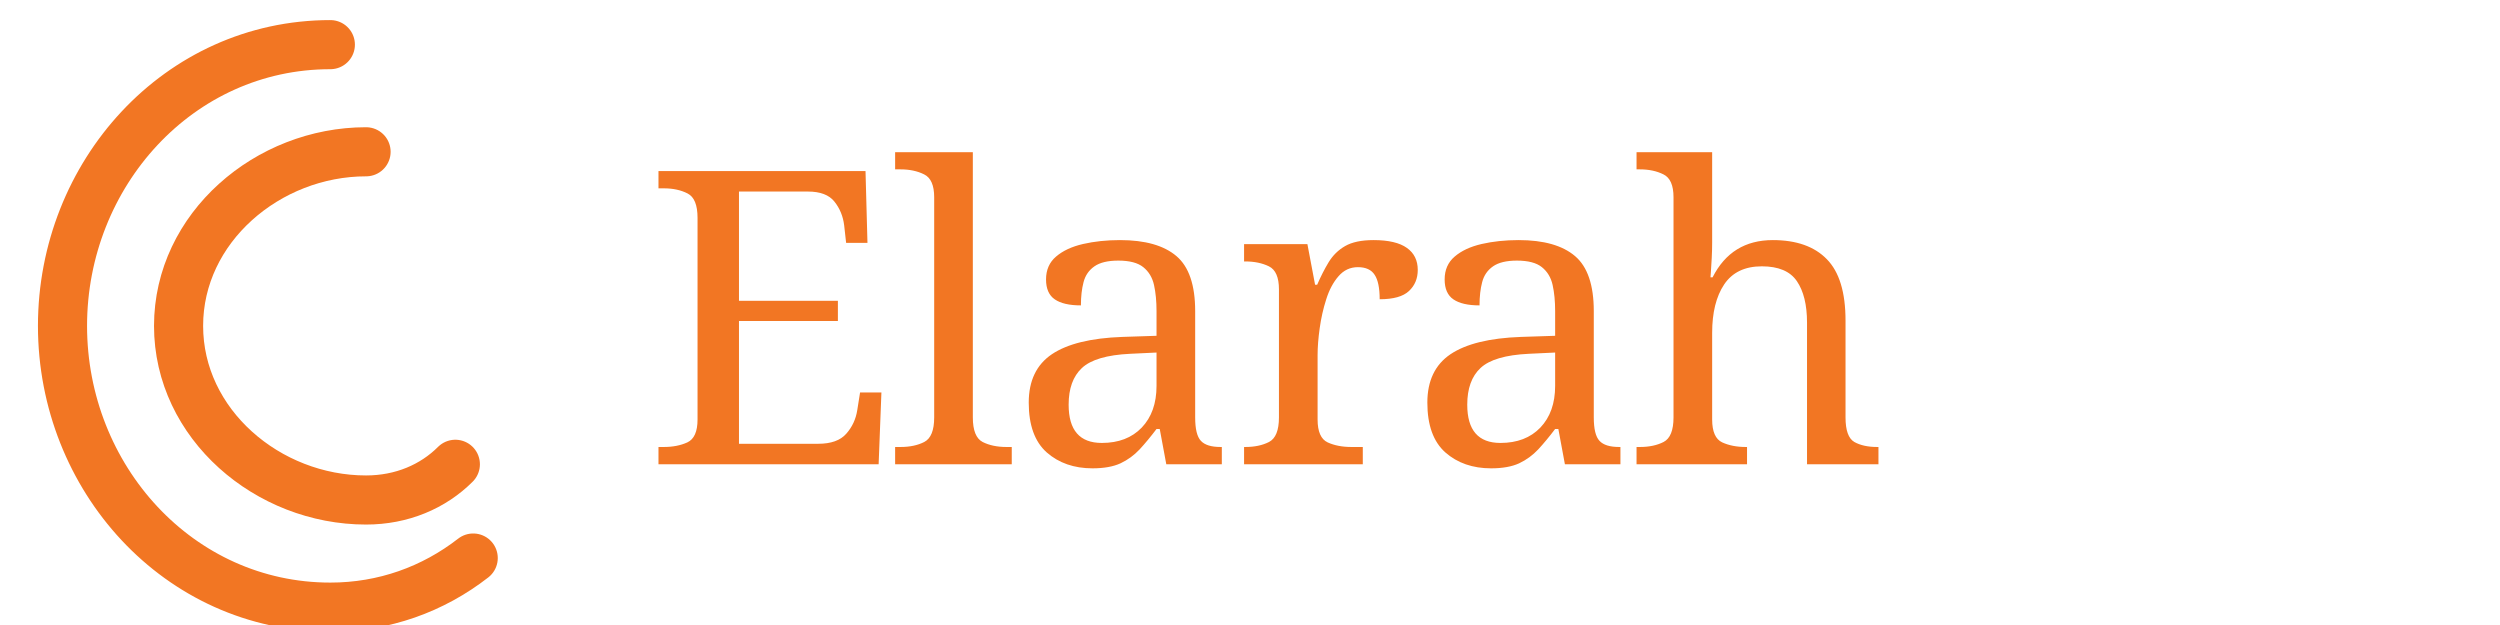
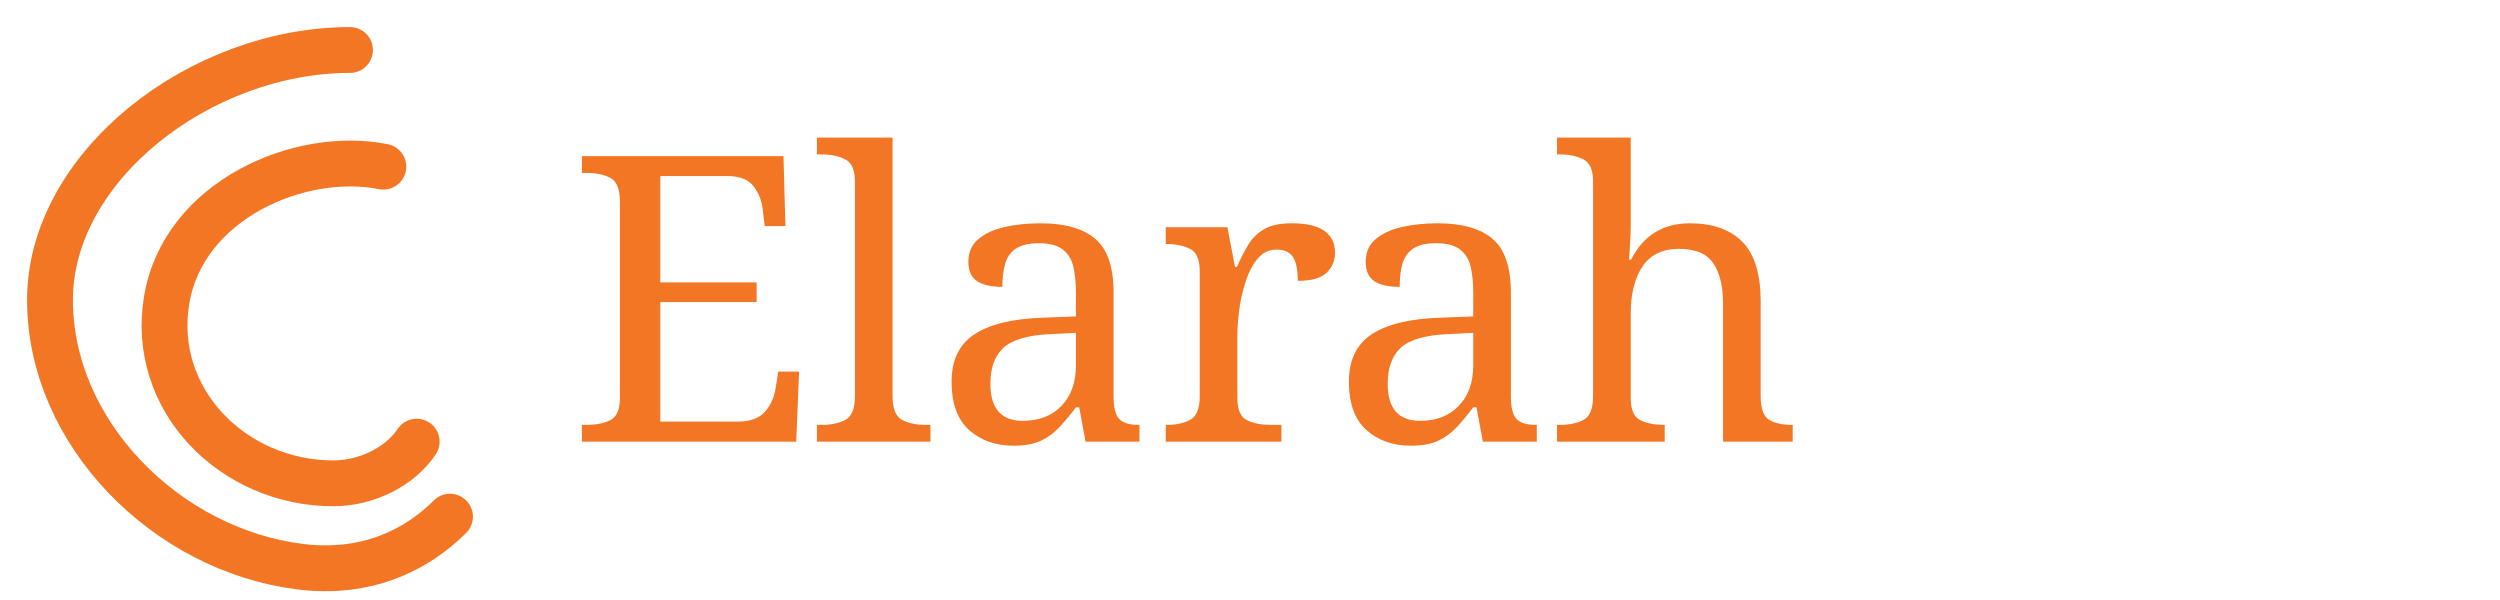
- <svg xmlns="http://www.w3.org/2000/svg" viewBox="0 0 280 70" fill="none">
-   <g transform="translate(5, 3)">
-     <path d="M32 2C15 2 2 16.5 2 33.5S15 65 32 65C38 65 43.5 63 48 59.5" stroke="#F27623" stroke-width="5.5" stroke-linecap="round" fill="none" />
-     <path d="M36 14C25 14 15 22.5 15 33.5S25 53 36 53C40 53 43.5 51.5 46 49" stroke="#F27623" stroke-width="5.5" stroke-linecap="round" fill="none" />
+ <svg xmlns="http://www.w3.org/2000/svg" viewBox="0 0 300 72" fill="none">
+   <g transform="translate(2, 2)">
+     <path d="M40 4 C22 4, 4 18, 4 34 C4 50, 18 64, 34 66 C42 67, 48 64, 52 60" stroke="#F27623" stroke-width="5.5" stroke-linecap="round" fill="none" />
+     <path d="M44 18 C34 16, 20 22, 18 34 C16 46, 26 56, 38 56 C42 56, 46 54, 48 51" stroke="#F27623" stroke-width="5.5" stroke-linecap="round" fill="none" />
  </g>
-   <text x="72" y="52" font-family="'DM Serif Display', Georgia, serif" font-size="46" font-weight="400" fill="#F27623" letter-spacing="-1">Elarah</text>
+   <text x="68" y="53" font-family="'DM Serif Display', Georgia, serif" font-size="48" font-weight="400" fill="#F27623" letter-spacing="-0.5">Elarah</text>
</svg>
